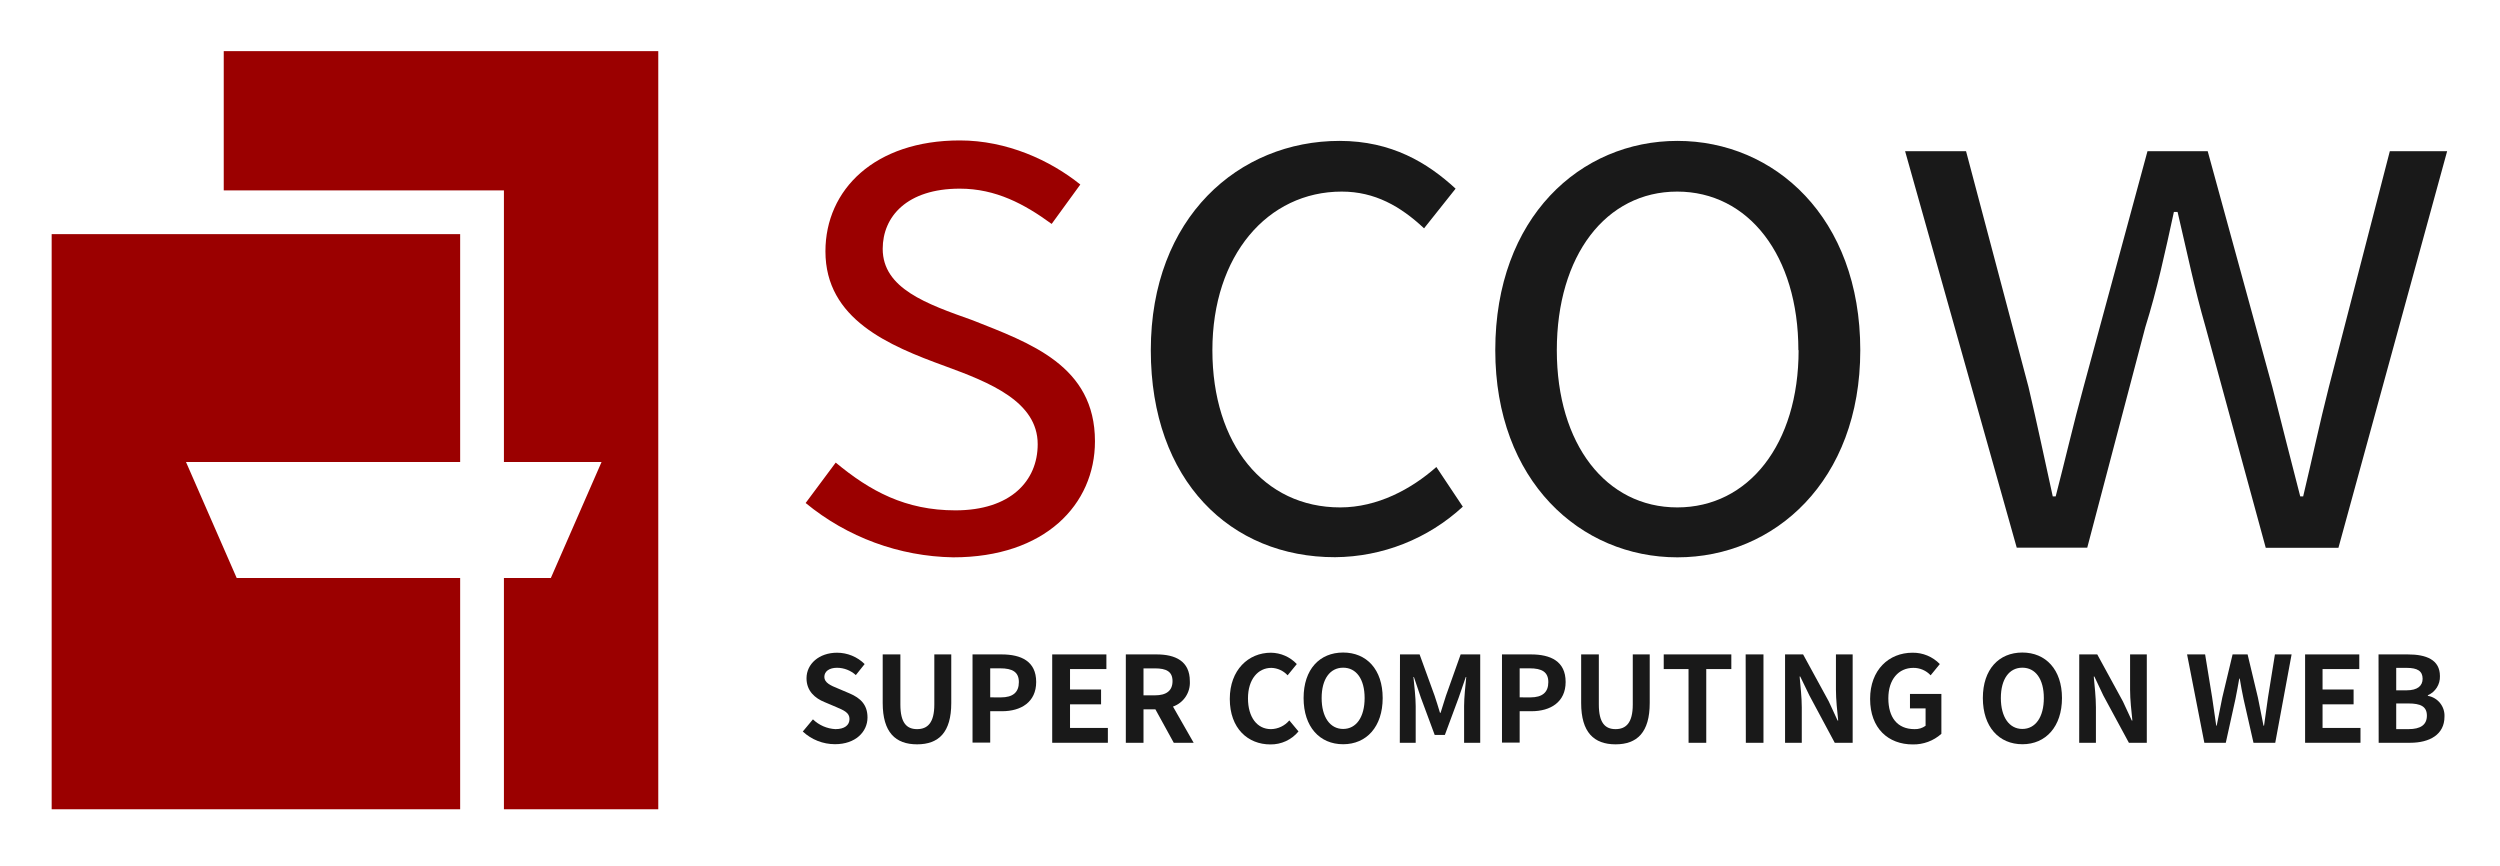
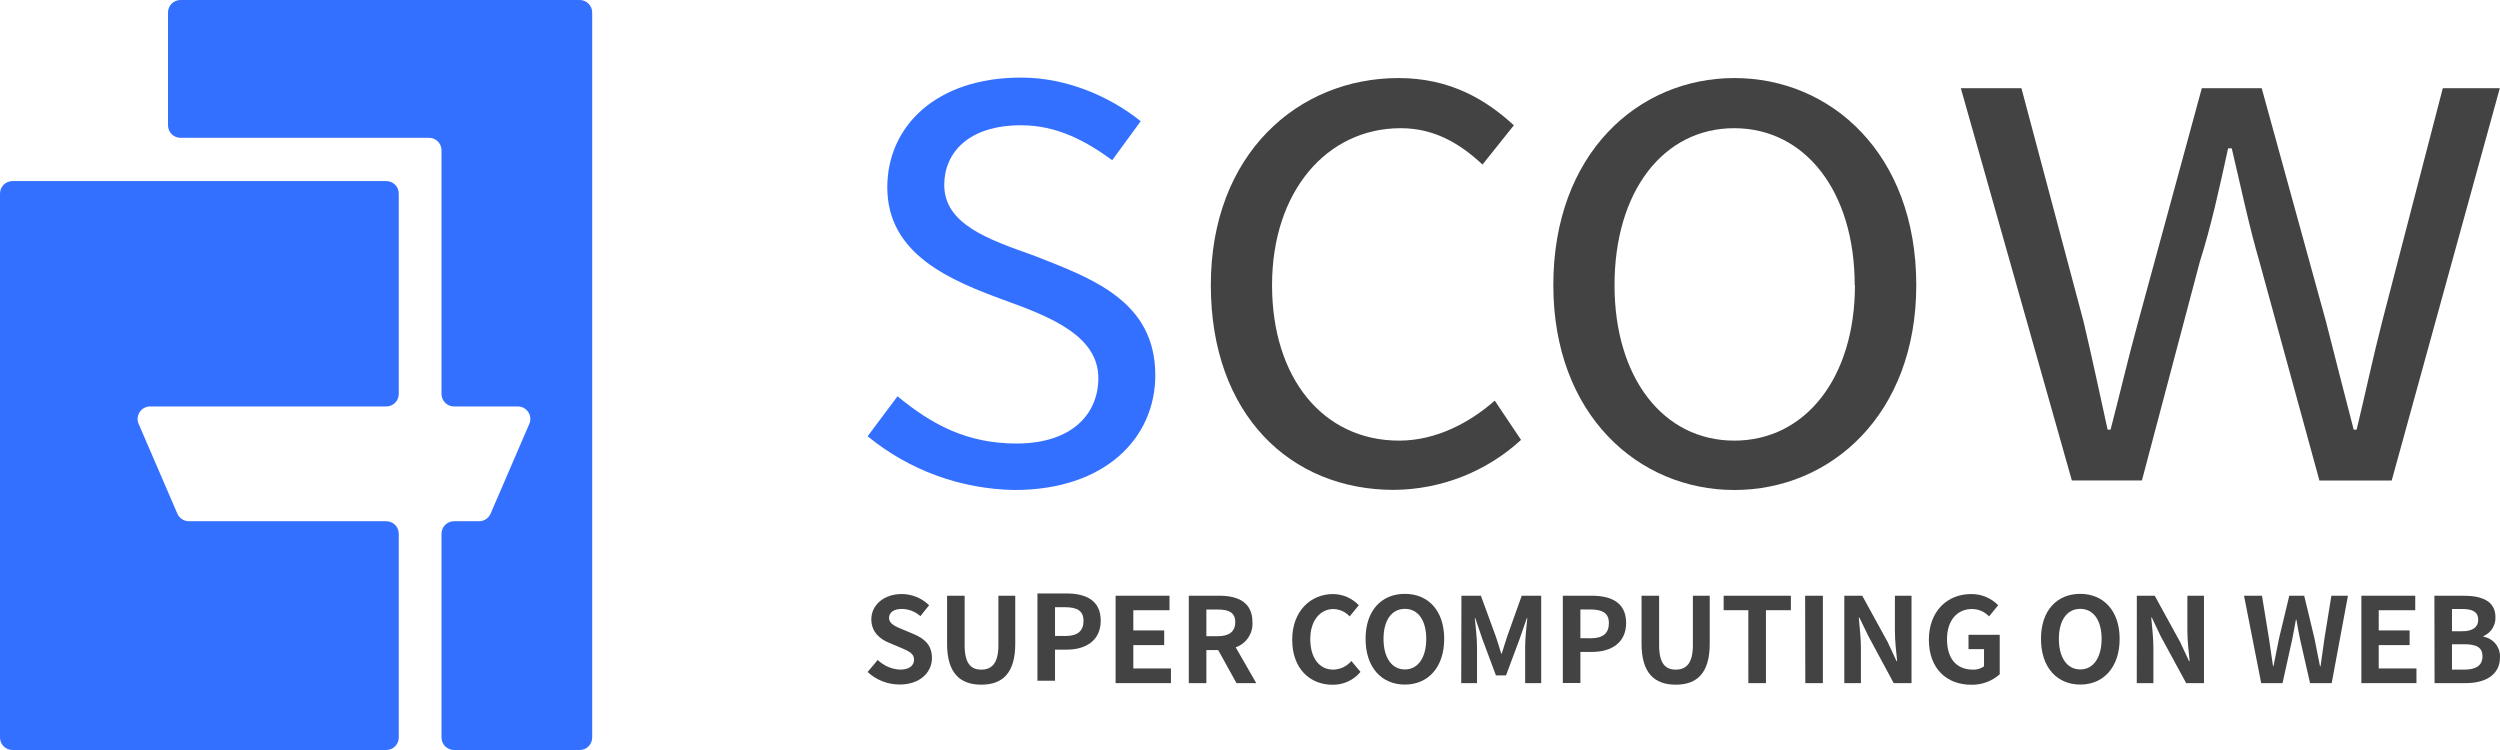
- <svg xmlns="http://www.w3.org/2000/svg" id="图层_1" data-name="图层 1" width="600" viewBox="0 0 544.38 188.51">
-   <defs>
-     <style>.cls-1{fill:#9b0000;}.cls-2{fill:#191919;}</style>
-   </defs>
-   <path class="cls-1" d="M175.43,109.53l6.55-8.8c7.52,6.24,15.2,10.4,26.07,10.4,12,0,17.91-6.4,17.91-14.4,0-9.27-10.39-13.43-20.15-17-12.31-4.48-26.07-10.23-26.07-25,0-13.43,10.72-24.15,29.27-24.15,10.24,0,19.67,4.32,26.23,9.6L229,48.76c-5.91-4.32-12.15-7.68-20-7.68-11.51,0-16.79,6.08-16.79,13.11,0,8.64,9.59,12,19.51,15.52,12.63,5,26.71,9.91,26.71,26.38,0,13.76-10.88,25.27-30.87,25.27A51.89,51.89,0,0,1,175.43,109.53Z" />
-   <path class="cls-2" d="M250.59,76.26c0-28.94,19.19-45.58,41.1-45.58,11.36,0,19.2,4.8,25.27,10.4l-6.87,8.64c-5.12-4.8-10.72-8-17.92-8C276,41.72,264,55.63,264,76.26c0,20.47,11.19,34.23,27.82,34.23,8.16,0,15.52-4,20.95-8.8l5.76,8.64a41.48,41.48,0,0,1-27.82,11C268,121.36,250.59,104.73,250.59,76.26Z" />
-   <path class="cls-2" d="M325.6,76.26c0-28.94,18.55-45.58,39.66-45.58s39.82,16.64,39.82,45.58c0,28.47-18.71,45.1-39.82,45.1S325.6,104.73,325.6,76.26Zm66,0c0-20.63-10.87-34.54-26.39-34.54S339,55.63,339,76.26c0,20.47,10.72,34.23,26.23,34.23S391.65,96.73,391.65,76.26Z" />
-   <path class="cls-2" d="M414.84,32.92h13.27l13.6,51.34c1.92,8.16,3.52,15.83,5.28,23.83h.64c2.08-8,3.83-15.67,6.07-23.83l13.92-51.34h13.11L494.8,84.26c2.08,8.16,4,15.83,6.08,23.83h.64c1.92-8,3.52-15.67,5.6-23.83l13.27-51.34h12.48L509.2,119.28H493.37L480.25,71.15c-2.4-8.32-4-16.16-6.08-25h-.8c-1.91,8.79-3.67,16.95-6.23,25.11l-12.64,48H439.15Z" />
-   <path class="cls-2" d="M174.81,159.29l2.21-2.65a7.6,7.6,0,0,0,4.89,2.13c2,0,3.07-.86,3.07-2.21s-1.17-1.87-2.89-2.6l-2.57-1.09c-2-.81-3.9-2.37-3.9-5.17,0-3.15,2.76-5.57,6.66-5.57a8.57,8.57,0,0,1,6,2.47L186.36,147a6.16,6.16,0,0,0-4.08-1.59c-1.69,0-2.78.76-2.78,2s1.37,1.87,3,2.52l2.52,1.07c2.34,1,3.88,2.45,3.88,5.23,0,3.14-2.63,5.82-7.07,5.82A10.26,10.26,0,0,1,174.81,159.29Z" />
-   <path class="cls-2" d="M192.21,153.08V142.5h3.85v10.92c0,4,1.38,5.35,3.64,5.35s3.75-1.35,3.75-5.35V142.5h3.69v10.58c0,6.39-2.73,9-7.44,9S192.21,159.47,192.21,153.08Z" />
-   <path class="cls-2" d="M211.77,142.5h6.32c4.26,0,7.54,1.48,7.54,6,0,4.39-3.3,6.37-7.44,6.37h-2.57v6.84h-3.85Zm6.16,9.36c2.66,0,3.93-1.12,3.93-3.33s-1.4-3-4.06-3h-2.18v6.32Z" />
-   <path class="cls-2" d="M229.12,142.5h11.8v3.19H233v4.45h6.76v3.23H233v5.14h8.24v3.23H229.12Z" />
-   <path class="cls-2" d="M255.59,161.74l-4-7.28H249v7.28h-3.85V142.5h6.71c4,0,7.23,1.4,7.23,5.82a5.51,5.51,0,0,1-3.67,5.54l4.5,7.88ZM249,151.41h2.5c2.47,0,3.82-1,3.82-3.09s-1.35-2.78-3.82-2.78H249Z" />
-   <path class="cls-2" d="M267.79,152.19c0-6.34,4.08-10.06,8.95-10.06a7.85,7.85,0,0,1,5.64,2.47l-2,2.45a5,5,0,0,0-3.54-1.62c-2.91,0-5.09,2.5-5.09,6.63s2,6.71,5,6.71a5.34,5.34,0,0,0,4-1.9l2,2.4a7.79,7.79,0,0,1-6.13,2.83C271.74,162.1,267.79,158.62,267.79,152.19Z" />
-   <path class="cls-2" d="M283.86,152c0-6.27,3.51-9.91,8.61-9.91s8.61,3.67,8.61,9.91-3.51,10.06-8.61,10.06S283.86,158.28,283.86,152Zm13.29,0c0-4.14-1.82-6.61-4.68-6.61s-4.68,2.47-4.68,6.61,1.82,6.73,4.68,6.73S297.15,156.15,297.15,152Z" />
-   <path class="cls-2" d="M304.85,142.5h4.27l3.27,9c.42,1.2.78,2.47,1.17,3.72h.13c.42-1.25.76-2.52,1.17-3.72l3.2-9h4.26v19.24h-3.51v-8c0-1.82.29-4.5.47-6.32h-.1l-1.56,4.53-3,8.09h-2.21l-3-8.09-1.53-4.53h-.1c.18,1.82.49,4.5.49,6.32v8h-3.46Z" />
-   <path class="cls-2" d="M327.06,142.5h6.32c4.26,0,7.54,1.48,7.54,6,0,4.39-3.3,6.37-7.44,6.37h-2.57v6.84h-3.85Zm6.16,9.36c2.66,0,3.93-1.12,3.93-3.33s-1.4-3-4.06-3h-2.18v6.32Z" />
-   <path class="cls-2" d="M344.3,153.08V142.5h3.85v10.92c0,4,1.38,5.35,3.64,5.35s3.75-1.35,3.75-5.35V142.5h3.69v10.58c0,6.39-2.73,9-7.44,9S344.3,159.47,344.3,153.08Z" />
-   <path class="cls-2" d="M367.68,145.69h-5.4V142.5H377v3.19h-5.46v16.05h-3.85Z" />
-   <path class="cls-2" d="M380.12,142.5H384v19.24h-3.84Z" />
-   <path class="cls-2" d="M388.7,142.5h3.93l5.59,10.24,1.92,4.16h.13c-.21-2-.49-4.55-.49-6.73V142.5h3.64v19.24h-3.9L394,151.44,392,147.31h-.13c.18,2.08.47,4.49.47,6.71v7.72H388.7Z" />
-   <path class="cls-2" d="M407.22,152.19c0-6.34,4.1-10.06,9.23-10.06a8.11,8.11,0,0,1,5.95,2.47l-2,2.45a5.07,5.07,0,0,0-3.77-1.62c-3.2,0-5.44,2.5-5.44,6.63s1.93,6.71,5.7,6.71a3.84,3.84,0,0,0,2.41-.73v-3.79h-3.4V151.1h6.84v8.69a9.07,9.07,0,0,1-6.24,2.31C411.19,162.1,407.22,158.62,407.22,152.19Z" />
-   <path class="cls-2" d="M431.77,152c0-6.27,3.51-9.91,8.6-9.91S449,145.8,449,152s-3.51,10.06-8.61,10.06S431.77,158.28,431.77,152Zm13.28,0c0-4.14-1.82-6.61-4.68-6.61s-4.68,2.47-4.68,6.61,1.82,6.73,4.68,6.73S445.05,156.15,445.05,152Z" />
-   <path class="cls-2" d="M452.76,142.5h3.92l5.59,10.24,1.93,4.16h.13c-.21-2-.5-4.55-.5-6.73V142.5h3.64v19.24h-3.9L458,151.44l-1.95-4.13h-.13c.18,2.08.47,4.49.47,6.71v7.72h-3.64Z" />
-   <path class="cls-2" d="M476.24,142.5h3.93l1.53,9.38c.29,2,.6,4.08.89,6.14h.1c.39-2.06.81-4.14,1.22-6.14l2.24-9.38h3.27l2.24,9.38c.42,2,.8,4.06,1.22,6.14H493c.29-2.08.57-4.14.86-6.14l1.51-9.38H499l-3.56,19.24H490.7l-2.16-9.52c-.31-1.51-.6-3-.83-4.45h-.11c-.26,1.46-.52,2.94-.83,4.45l-2.1,9.52H480Z" />
-   <path class="cls-2" d="M501.94,142.5h11.8v3.19h-8v4.45h6.76v3.23h-6.76v5.14H514v3.23H501.94Z" />
-   <path class="cls-2" d="M517.93,142.5h6.37c4,0,7,1.14,7,4.73a4.36,4.36,0,0,1-2.63,4.16v.13a4.38,4.38,0,0,1,3.62,4.55c0,3.87-3.23,5.67-7.46,5.67h-6.87Zm6.08,7.82c2.45,0,3.52-1,3.52-2.52,0-1.69-1.15-2.37-3.46-2.37h-2.29v4.89Zm.45,8.45c2.62,0,4-.93,4-2.94s-1.4-2.65-4-2.65h-2.68v5.59Z" />
-   <polygon class="cls-1" points="51.54 125.86 40.5 100.6 100.2 100.6 100.2 50.99 11.25 50.99 11.25 176.22 48.72 176.22 100.2 176.22 100.2 125.86 51.54 125.86" />
-   <polygon class="cls-1" points="48.72 11.13 48.72 41.46 100.2 41.46 104.97 41.46 109.73 41.46 109.73 100.6 130.99 100.6 119.95 125.86 109.73 125.86 109.73 176.22 143.34 176.22 143.34 11.13 48.72 11.13" />
+ <svg xmlns="http://www.w3.org/2000/svg" width="100" height="30" viewBox="0 0 100 30" fill="none">
+   <path d="M7.554 20.849C7.354 20.849 7.174 20.73 7.095 20.547L5.546 16.956C5.404 16.626 5.646 16.258 6.006 16.258H15.451C15.728 16.258 15.951 16.035 15.951 15.758V7.743C15.951 7.467 15.728 7.243 15.451 7.243H0.5C0.224 7.243 0 7.467 0 7.743V29.5C0 29.776 0.224 30 0.5 30H6.72H15.451C15.728 30 15.951 29.776 15.951 29.5V21.349C15.951 21.073 15.728 20.849 15.451 20.849H7.554Z" fill="#3470FF" />
+   <path d="M7.22 0C6.943 0 6.72 0.224 6.72 0.5V5.012C6.72 5.288 6.943 5.512 7.22 5.512H15.951H16.807H17.16C17.437 5.512 17.66 5.735 17.66 6.012V15.758C17.66 16.035 17.884 16.258 18.16 16.258H20.713C21.072 16.258 21.314 16.626 21.172 16.956L19.623 20.547C19.544 20.73 19.364 20.849 19.164 20.849H18.16C17.884 20.849 17.66 21.073 17.66 21.349V29.5C17.66 29.776 17.884 30 18.16 30H23.188C23.464 30 23.688 29.776 23.688 29.5V0.5C23.688 0.224 23.464 0 23.188 0H7.22Z" fill="#3470FF" />
+   <path d="M34.705 17.45L35.901 15.851C37.275 16.985 38.677 17.741 40.663 17.741C42.855 17.741 43.934 16.578 43.934 15.124C43.934 13.44 42.036 12.684 40.254 12.035C38.005 11.221 35.492 10.176 35.492 7.492C35.492 5.051 37.45 3.103 40.838 3.103C42.708 3.103 44.431 3.888 45.629 4.848L44.489 6.407C43.41 5.622 42.27 5.011 40.836 5.011C38.734 5.011 37.77 6.116 37.77 7.394C37.77 8.964 39.521 9.574 41.333 10.214C43.64 11.123 46.212 12.015 46.212 15.008C46.212 17.508 44.224 19.6 40.573 19.6C38.429 19.564 36.36 18.807 34.705 17.45Z" fill="#3470FF" />
+   <path d="M48.433 11.405C48.433 6.146 51.938 3.122 55.94 3.122C58.015 3.122 59.447 3.994 60.555 5.012L59.3 6.582C58.365 5.709 57.343 5.128 56.027 5.128C53.074 5.128 50.882 7.656 50.882 11.405C50.882 15.124 52.926 17.625 55.964 17.625C57.454 17.625 58.798 16.898 59.79 16.026L60.842 17.596C59.457 18.868 57.645 19.58 55.761 19.595C51.613 19.6 48.433 16.578 48.433 11.405Z" fill="#434343" />
+   <path d="M62.133 11.405C62.133 6.146 65.522 3.122 69.377 3.122C73.233 3.122 76.651 6.146 76.651 11.405C76.651 16.578 73.233 19.6 69.377 19.6C65.522 19.6 62.133 16.578 62.133 11.405ZM74.188 11.405C74.188 7.656 72.203 5.128 69.368 5.128C66.534 5.128 64.581 7.656 64.581 11.405C64.581 15.124 66.539 17.625 69.372 17.625C72.205 17.625 74.198 15.124 74.198 11.405H74.188Z" fill="#434343" />
+   <path d="M78.433 3.528H80.857L83.341 12.858C83.692 14.341 83.984 15.735 84.305 17.188H84.422C84.802 15.735 85.122 14.341 85.531 12.858L88.073 3.528H90.468L93.038 12.858C93.418 14.341 93.769 15.735 94.148 17.188H94.265C94.616 15.735 94.908 14.341 95.288 12.858L97.712 3.528H99.992L95.668 19.222H92.777L90.38 10.476C89.942 8.964 89.65 7.539 89.27 5.933H89.124C88.775 7.53 88.454 9.013 87.986 10.496L85.677 19.218H82.874L78.433 3.528Z" fill="#434343" />
+   <path d="M34.705 26.88L35.108 26.398C35.349 26.63 35.666 26.768 36.002 26.785C36.367 26.785 36.562 26.629 36.562 26.384C36.562 26.138 36.349 26.044 36.034 25.911L35.565 25.713C35.2 25.566 34.853 25.282 34.853 24.773C34.853 24.201 35.357 23.761 36.069 23.761C36.479 23.762 36.873 23.924 37.165 24.21L36.814 24.646C36.61 24.462 36.345 24.36 36.069 24.357C35.76 24.357 35.561 24.495 35.561 24.721C35.561 24.946 35.812 25.061 36.109 25.179L36.569 25.373C36.997 25.555 37.278 25.818 37.278 26.324C37.278 26.894 36.798 27.381 35.987 27.381C35.511 27.382 35.053 27.203 34.705 26.88Z" fill="#434343" />
+   <path d="M37.883 25.751V23.829H38.586V25.813C38.586 26.54 38.838 26.785 39.251 26.785C39.664 26.785 39.936 26.54 39.936 25.813V23.829H40.61V25.751C40.61 26.913 40.111 27.387 39.251 27.387C38.391 27.387 37.883 26.913 37.883 25.751Z" fill="#434343" />
+   <path d="M44.624 23.829H46.78V24.409H45.333V25.217H46.568V25.804H45.333V26.738H46.838V27.325H44.624V23.829Z" fill="#434343" />
+   <path d="M49.459 27.325L48.728 26.002H48.255V27.325H47.552V23.829H48.778C49.508 23.829 50.098 24.083 50.098 24.886C50.112 25.104 50.054 25.32 49.933 25.502C49.812 25.683 49.635 25.821 49.428 25.893L50.25 27.325H49.459ZM48.255 25.448H48.712C49.163 25.448 49.41 25.266 49.41 24.886C49.41 24.507 49.163 24.381 48.712 24.381H48.255V25.448Z" fill="#434343" />
+   <path d="M51.688 25.59C51.688 24.438 52.433 23.762 53.322 23.762C53.516 23.763 53.706 23.804 53.883 23.881C54.06 23.958 54.22 24.07 54.352 24.21L53.987 24.656C53.905 24.566 53.805 24.494 53.694 24.443C53.583 24.393 53.463 24.365 53.341 24.361C52.809 24.361 52.411 24.816 52.411 25.566C52.411 26.317 52.776 26.785 53.324 26.785C53.464 26.783 53.601 26.751 53.727 26.692C53.853 26.632 53.965 26.546 54.055 26.44L54.42 26.876C54.284 27.04 54.113 27.171 53.919 27.26C53.725 27.349 53.514 27.394 53.3 27.39C52.409 27.39 51.688 26.758 51.688 25.59Z" fill="#434343" />
+   <path d="M54.623 25.555C54.623 24.416 55.264 23.754 56.195 23.754C57.127 23.754 57.768 24.421 57.768 25.555C57.768 26.689 57.127 27.383 56.195 27.383C55.264 27.383 54.623 26.697 54.623 25.555ZM57.05 25.555C57.05 24.803 56.718 24.354 56.195 24.354C55.673 24.354 55.341 24.803 55.341 25.555C55.341 26.308 55.673 26.778 56.195 26.778C56.718 26.778 57.05 26.309 57.05 25.555Z" fill="#434343" />
+   <path d="M58.457 23.829H59.236L59.834 25.464C59.91 25.682 59.976 25.913 60.047 26.14H60.071C60.148 25.913 60.21 25.682 60.285 25.464L60.869 23.829H61.648V27.325H61.006V25.871C61.006 25.541 61.059 25.054 61.092 24.723H61.074L60.789 25.546L60.241 27.016H59.837L59.289 25.546L59.01 24.723H58.992C59.025 25.054 59.081 25.541 59.081 25.871V27.325H58.449L58.457 23.829Z" fill="#434343" />
+   <path d="M62.513 23.829H63.667C64.446 23.829 65.045 24.098 65.045 24.919C65.045 25.717 64.442 26.077 63.686 26.077H63.216V27.32H62.513V23.829ZM63.638 25.53C64.124 25.53 64.356 25.326 64.356 24.925C64.356 24.523 64.1 24.379 63.615 24.379H63.216V25.528L63.638 25.53Z" fill="#434343" />
+   <path d="M65.662 25.751V23.829H66.365V25.813C66.365 26.54 66.617 26.785 67.03 26.785C67.443 26.785 67.715 26.54 67.715 25.813V23.829H68.389V25.751C68.389 26.913 67.891 27.387 67.03 27.387C66.17 27.387 65.662 26.913 65.662 25.751Z" fill="#434343" />
+   <path d="M69.933 24.409H68.946V23.829H71.635V24.409H70.638V27.325H69.934L69.933 24.409Z" fill="#434343" />
+   <path d="M72.205 23.829H72.915V27.325H72.212L72.205 23.829Z" fill="#434343" />
+   <path d="M73.772 23.829H74.49L75.511 25.69L75.862 26.446H75.885C75.847 26.082 75.796 25.619 75.796 25.223V23.829H76.461V27.325H75.748L74.74 25.453L74.375 24.703H74.351C74.384 25.081 74.437 25.519 74.437 25.922V27.325H73.772V23.829Z" fill="#434343" />
+   <path d="M77.155 25.59C77.155 24.438 77.903 23.762 78.841 23.762C79.043 23.759 79.244 23.797 79.431 23.874C79.618 23.951 79.787 24.066 79.927 24.21L79.562 24.656C79.474 24.561 79.368 24.487 79.249 24.436C79.13 24.385 79.002 24.36 78.873 24.361C78.289 24.361 77.88 24.816 77.88 25.566C77.88 26.317 78.232 26.785 78.921 26.785C79.078 26.792 79.234 26.745 79.361 26.653V25.964H78.74V25.392H79.989V26.971C79.677 27.249 79.269 27.399 78.85 27.39C77.88 27.39 77.155 26.758 77.155 25.59Z" fill="#434343" />
+   <path d="M81.639 25.555C81.639 24.416 82.28 23.754 83.21 23.754C84.139 23.754 84.786 24.429 84.786 25.555C84.786 26.682 84.145 27.383 83.213 27.383C82.282 27.383 81.639 26.697 81.639 25.555ZM84.064 25.555C84.064 24.803 83.732 24.354 83.21 24.354C82.687 24.354 82.355 24.803 82.355 25.555C82.355 26.308 82.687 26.778 83.21 26.778C83.732 26.778 84.064 26.309 84.064 25.555Z" fill="#434343" />
+   <path d="M85.473 23.829H86.189L87.21 25.69L87.562 26.446H87.586C87.547 26.082 87.495 25.619 87.495 25.223V23.829H88.159V27.325H87.447L86.43 25.453L86.073 24.703H86.05C86.083 25.081 86.136 25.519 86.136 25.922V27.325H85.471L85.473 23.829Z" fill="#434343" />
+   <path d="M89.761 23.829H90.479L90.758 25.533C90.811 25.897 90.868 26.275 90.921 26.649H90.939C91.01 26.275 91.087 25.897 91.162 25.533L91.571 23.829H92.168L92.578 25.533C92.654 25.897 92.724 26.271 92.8 26.649H92.822C92.875 26.271 92.926 25.897 92.979 25.533L93.255 23.829H93.918L93.268 27.325H92.402L92.008 25.595C91.951 25.321 91.898 25.05 91.856 24.787H91.836C91.788 25.052 91.741 25.321 91.684 25.595L91.301 27.325H90.448L89.761 23.829Z" fill="#434343" />
+   <path d="M94.455 23.829H96.61V24.409H95.149V25.217H96.384V25.804H95.149V26.738H96.658V27.325H94.455V23.829Z" fill="#434343" />
+   <path d="M97.376 23.829H98.54C99.27 23.829 99.818 24.036 99.818 24.688C99.824 24.848 99.781 25.005 99.695 25.14C99.61 25.275 99.485 25.381 99.338 25.444V25.468C99.53 25.501 99.704 25.604 99.826 25.756C99.948 25.909 100.009 26.1 99.999 26.295C99.999 26.998 99.409 27.325 98.636 27.325H97.382L97.376 23.829ZM98.487 25.25C98.934 25.25 99.129 25.068 99.129 24.792C99.129 24.485 98.919 24.361 98.498 24.361H98.079V25.25H98.487ZM98.569 26.785C99.047 26.785 99.299 26.616 99.299 26.251C99.299 25.886 99.044 25.77 98.569 25.77H98.079V26.785H98.569Z" fill="#434343" />
+   <path d="M41.498 23.738H42.652C43.43 23.738 44.029 24.007 44.029 24.828C44.029 25.626 43.426 25.986 42.67 25.986H42.201V27.229H41.498V23.738ZM42.623 25.439C43.108 25.439 43.34 25.235 43.34 24.834C43.34 24.432 43.085 24.288 42.599 24.288H42.201V25.437L42.623 25.439Z" fill="#434343" />
</svg>
